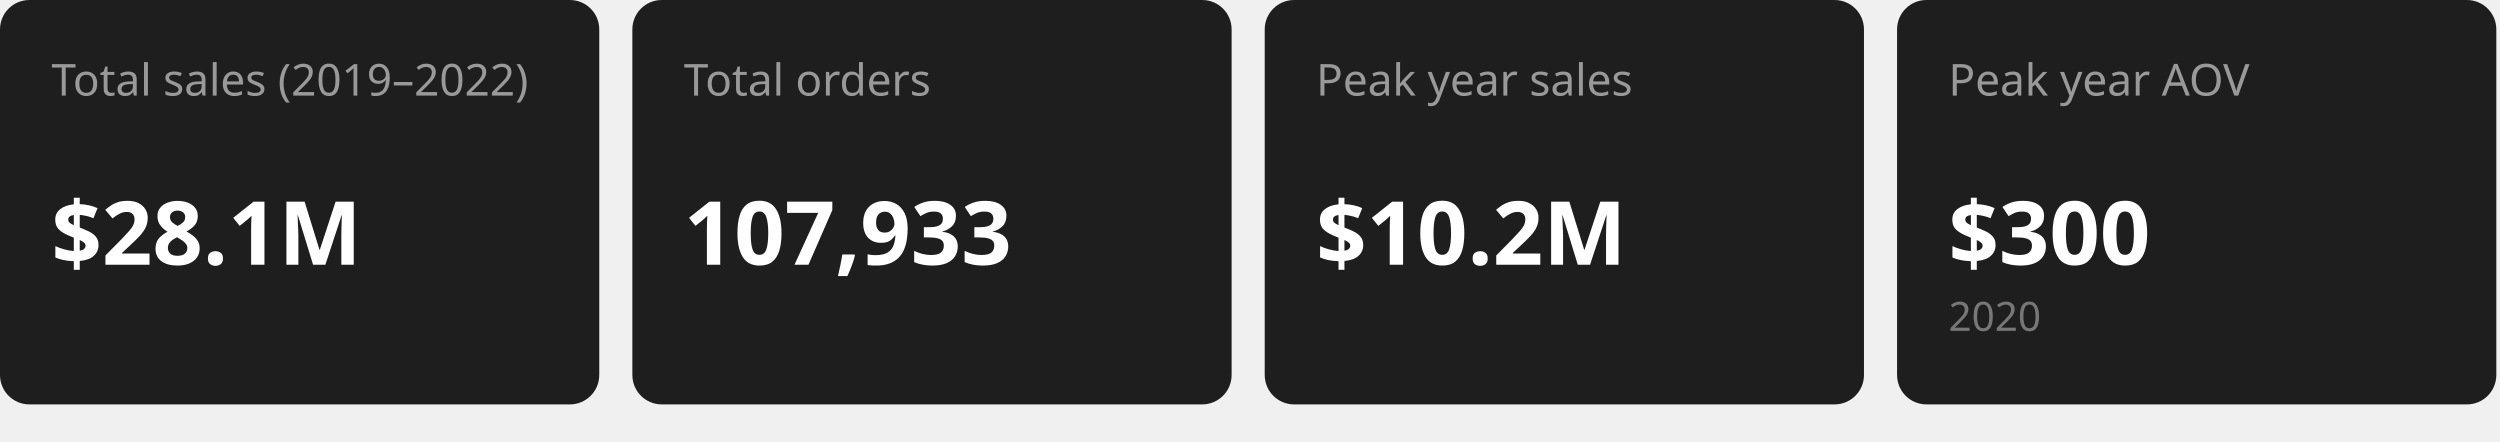
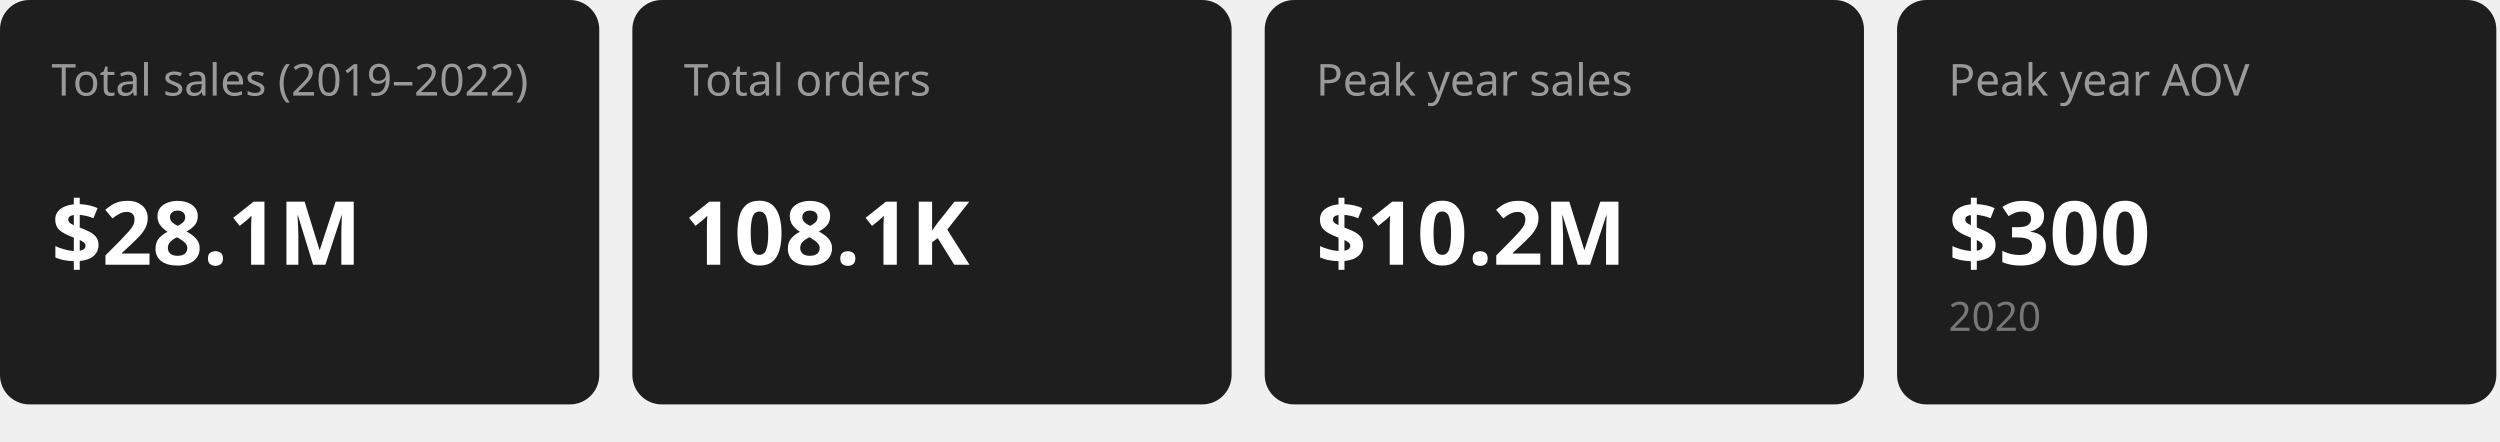
<svg xmlns="http://www.w3.org/2000/svg" width="100%" viewBox="0 0 680 120" role="img">
  <rect x="0" y="0" width="163" height="110" rx="8" fill="#1e1e1e" />
  <text x="14" y="26" font-family="sans-serif" font-size="12" fill="#999">Total sales (2019–2022)</text>
  <text x="14" y="72" font-family="sans-serif" font-size="24" font-weight="600" fill="#ffffff">$28.1M</text>
  <rect x="172" y="0" width="163" height="110" rx="8" fill="#1e1e1e" />
  <text x="186" y="26" font-family="sans-serif" font-size="12" fill="#999">Total orders</text>
-   <text x="186" y="72" font-family="sans-serif" font-size="24" font-weight="600" fill="#ffffff">107,933</text>
+   <text x="186" y="72" font-family="sans-serif" font-size="24" font-weight="600" fill="#ffffff">108.1K</text>
  <rect x="344" y="0" width="163" height="110" rx="8" fill="#1e1e1e" />
  <text x="358" y="26" font-family="sans-serif" font-size="12" fill="#999">Peak year sales</text>
  <text x="358" y="72" font-family="sans-serif" font-size="24" font-weight="600" fill="#ffffff">$10.2M</text>
  <rect x="516" y="0" width="163" height="110" rx="8" fill="#1e1e1e" />
  <text x="530" y="26" font-family="sans-serif" font-size="12" fill="#999">Peak year AOV</text>
  <text x="530" y="72" font-family="sans-serif" font-size="24" font-weight="600" fill="#ffffff">$300</text>
  <text x="530" y="90" font-family="sans-serif" font-size="11" fill="#777">2020</text>
</svg>
